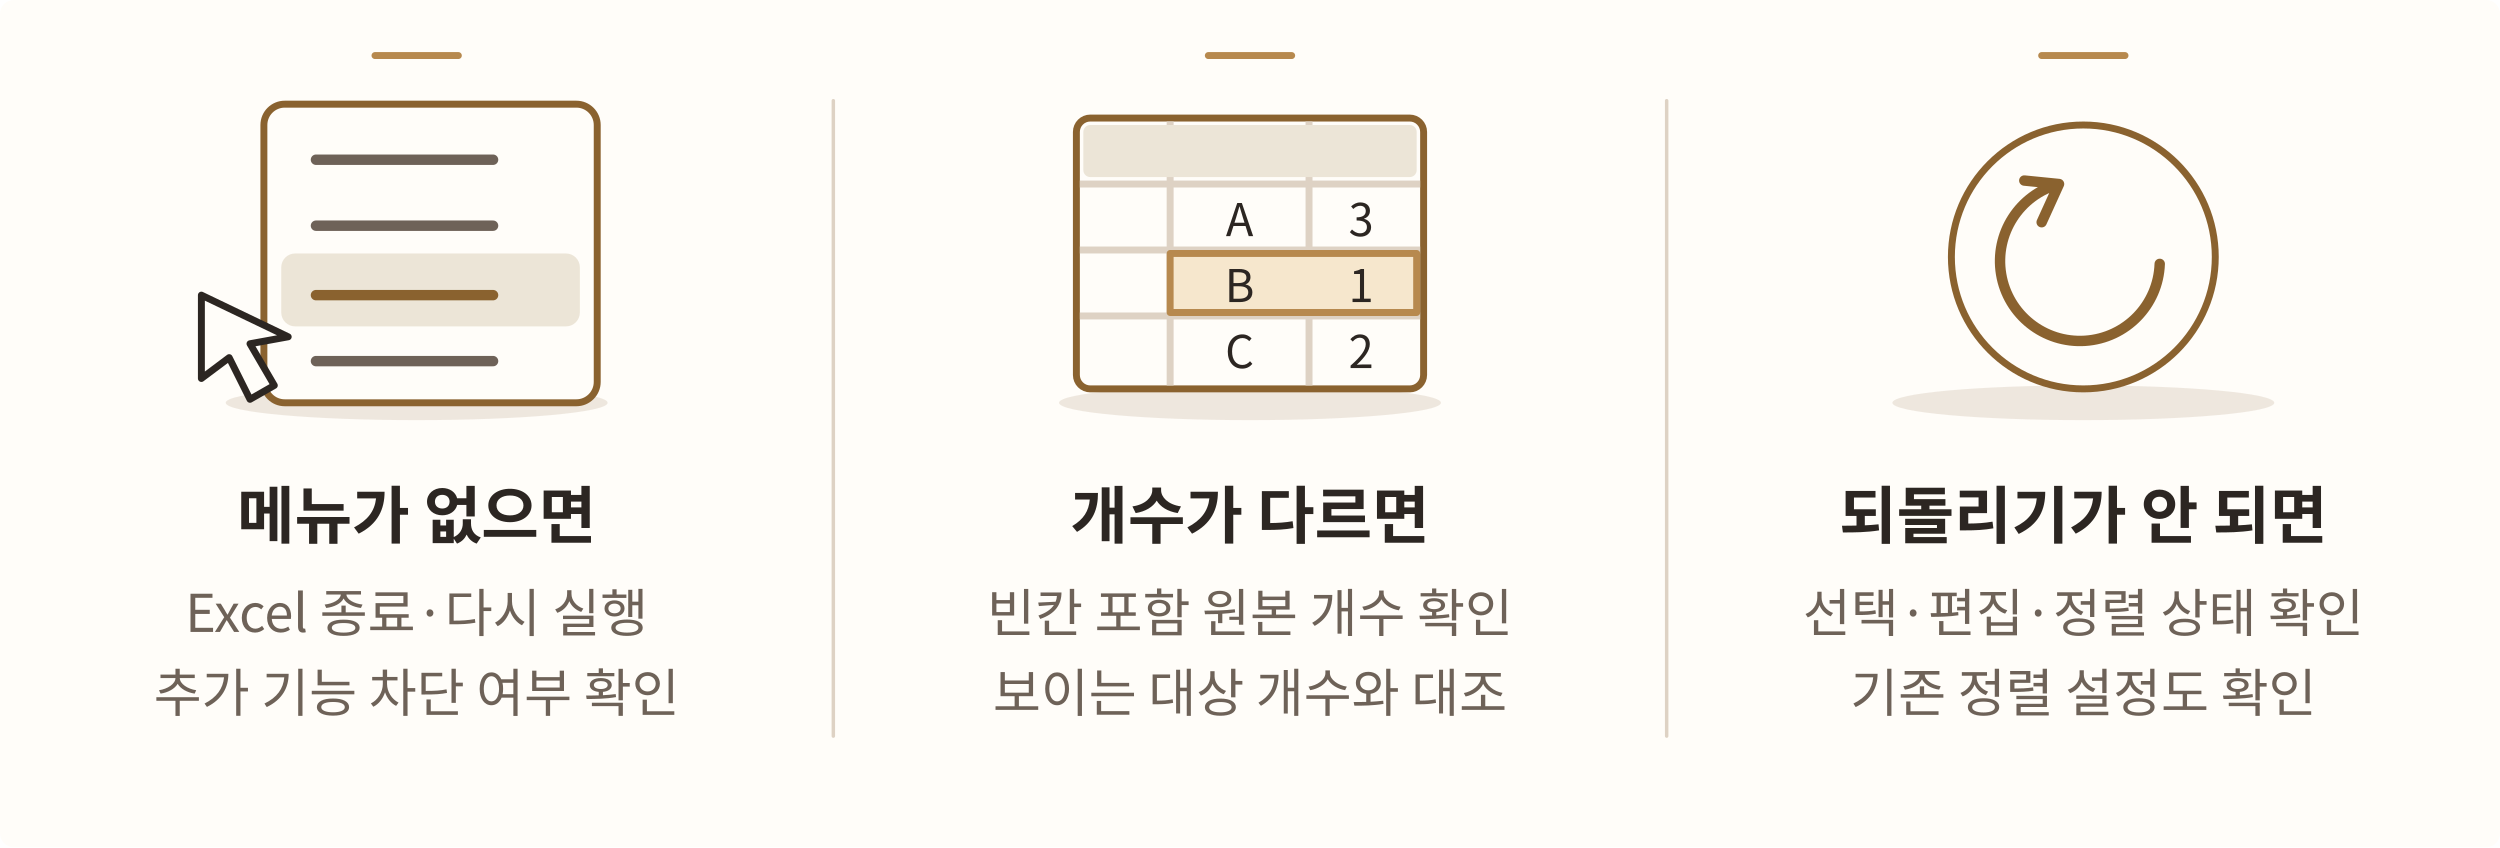
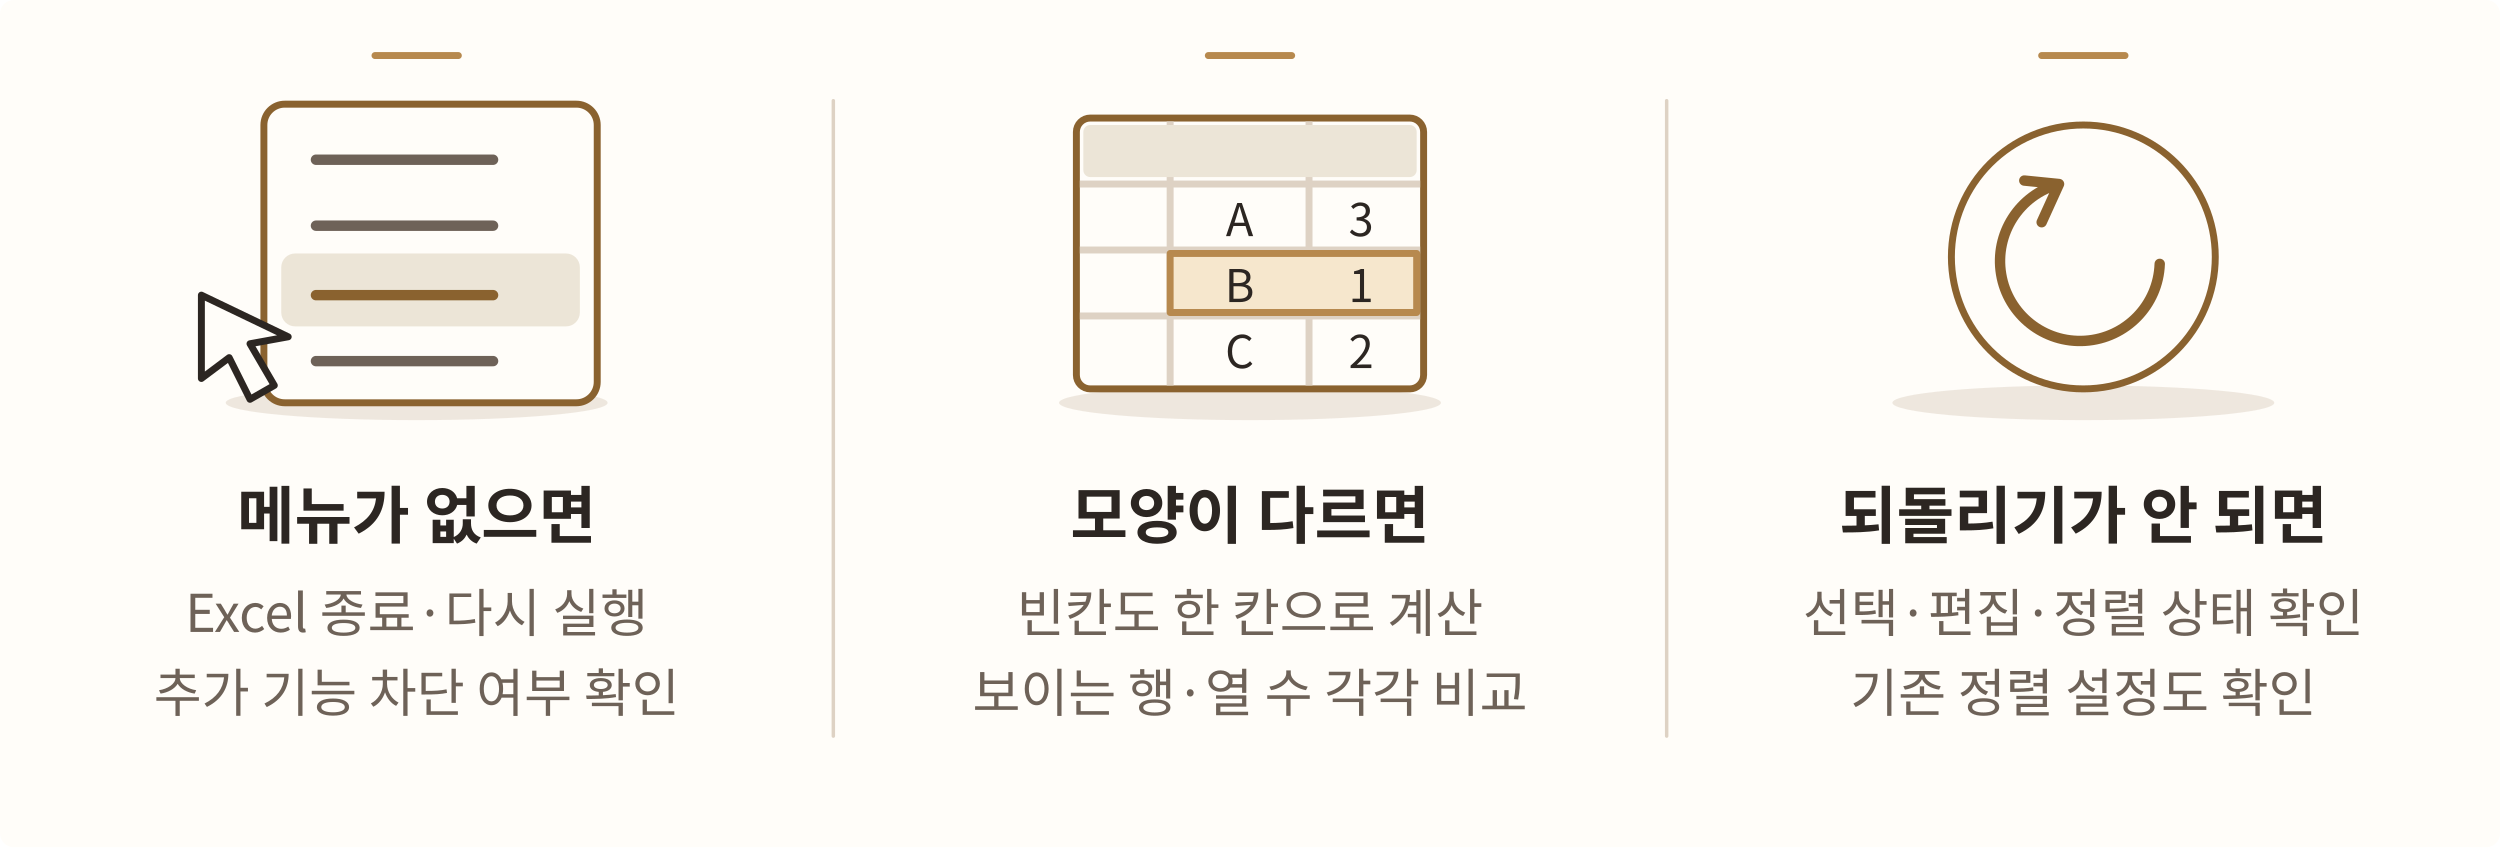
<svg xmlns="http://www.w3.org/2000/svg" width="720" height="244" viewBox="0 0 720 244" role="img" aria-labelledby="title desc">
  <g font-family="Noto Sans CJK KR, Noto Sans KR, Malgun Gothic, Segoe UI, sans-serif">
    <rect width="720" height="244" rx="4" fill="#fffdf9" />
    <path d="M108 16H132" fill="none" stroke="#b7894e" stroke-width="2" stroke-linecap="round" stroke-linejoin="round" />
    <g transform="translate(48 25)">
      <ellipse cx="72" cy="91" rx="55" ry="5" fill="#ded2c4" opacity=".5" />
      <rect x="28" y="5" width="96" height="86" rx="6" fill="#fffdf9" stroke="#8a622f" stroke-width="2" />
      <path d="M43 21H94" fill="none" stroke="#6e6258" stroke-width="3" stroke-linecap="round" stroke-linejoin="round" />
      <path d="M43 40H94" fill="none" stroke="#6e6258" stroke-width="3" stroke-linecap="round" stroke-linejoin="round" />
      <rect x="34" y="49" width="84" height="19" rx="3" fill="#ece5d7" stroke="#ece5d7" stroke-width="2" />
      <path d="M43 60H94" fill="none" stroke="#8a622f" stroke-width="3" stroke-linecap="round" stroke-linejoin="round" />
      <path d="M43 79H94" fill="none" stroke="#6e6258" stroke-width="3" stroke-linecap="round" stroke-linejoin="round" />
      <path d="M10 60L10 84L18 78L24 90L31 86L24 74L35 72Z" fill="#fffdf9" stroke="#2c2622" stroke-width="2" stroke-linecap="round" stroke-linejoin="round" />
    </g>
    <text x="120.0" y="155" font-size="18" fill="#2c2622" font-weight="700" text-anchor="middle">메뉴가 없으면</text>
    <text x="120.0" y="182" font-size="15" fill="#6e6258" font-weight="400" text-anchor="middle">Excel 종료·다시 실행</text>
    <text x="120.0" y="205" font-size="15" fill="#6e6258" font-weight="400" text-anchor="middle">추가 기능 차단 여부 확인</text>
    <path d="M240 29V212" fill="none" stroke="#ded2c4" stroke-width="1" stroke-linecap="round" stroke-linejoin="round" />
    <path d="M348 16H372" fill="none" stroke="#b7894e" stroke-width="2" stroke-linecap="round" stroke-linejoin="round" />
    <g transform="translate(288 25)">
      <ellipse cx="72" cy="91" rx="55" ry="5" fill="#ded2c4" opacity=".5" />
      <rect x="22" y="9" width="100" height="78" rx="4" fill="#fffdf9" stroke="#8a622f" stroke-width="2" />
      <path d="M23 28H121M49 10V86M89 10V86M23 47H121M23 66H121" fill="none" stroke="#ded2c4" stroke-width="2" />
      <rect x="24" y="11" width="96" height="15" rx="2" fill="#ece5d7" />
      <path d="M49 48H120V65H49Z" fill="#f6e7cd" stroke="#b7894e" stroke-width="2" stroke-linecap="round" stroke-linejoin="round" />
      <text x="69" y="43" font-size="13" fill="#2c2622" font-weight="400" text-anchor="middle">A</text>
      <text x="104" y="43" font-size="13" fill="#2c2622" font-weight="400" text-anchor="middle">3</text>
      <text x="69" y="62" font-size="13" fill="#2c2622" font-weight="400" text-anchor="middle">B</text>
      <text x="104" y="62" font-size="13" fill="#2c2622" font-weight="400" text-anchor="middle">1</text>
      <text x="69" y="81" font-size="13" fill="#2c2622" font-weight="400" text-anchor="middle">C</text>
      <text x="104" y="81" font-size="13" fill="#2c2622" font-weight="400" text-anchor="middle">2</text>
    </g>
-     <text x="360.0" y="155" font-size="18" fill="#2c2622" font-weight="700" text-anchor="middle">개수가 다르면</text>
-     <text x="360.0" y="182" font-size="15" fill="#6e6258" font-weight="400" text-anchor="middle">빈칸 포함 원본 개수 확인</text>
-     <text x="360.0" y="205" font-size="15" fill="#6e6258" font-weight="400" text-anchor="middle">보이는 대상 개수와 대조</text>
+     <text x="360.0" y="155" font-size="18" fill="#2c2622" font-weight="700" text-anchor="middle">모양이 다르면</text>
+     <text x="360.0" y="182" font-size="15" fill="#6e6258" font-weight="400" text-anchor="middle">빈칸도 한 칸으로 계산</text>
+     <text x="360.0" y="205" font-size="15" fill="#6e6258" font-weight="400" text-anchor="middle">보이는 행·열 수 각각 비교</text>
    <path d="M480 29V212" fill="none" stroke="#ded2c4" stroke-width="1" stroke-linecap="round" stroke-linejoin="round" />
    <path d="M588 16H612" fill="none" stroke="#b7894e" stroke-width="2" stroke-linecap="round" stroke-linejoin="round" />
    <g transform="translate(528 25)">
      <ellipse cx="72" cy="91" rx="55" ry="5" fill="#ded2c4" opacity=".5" />
      <circle cx="72" cy="49" r="38" fill="#fffdf9" stroke="#8a622f" stroke-width="2" />
      <path d="M94 51A23 23 0 1 1 65 28M65 28L55 27M65 28L60 39" fill="none" stroke="#8a622f" stroke-width="3" stroke-linecap="round" stroke-linejoin="round" />
    </g>
    <text x="600.0" y="155" font-size="18" fill="#2c2622" font-weight="700" text-anchor="middle">되돌리기가 안 되면</text>
    <text x="600.0" y="182" font-size="15" fill="#6e6258" font-weight="400" text-anchor="middle">선택·편집·정렬 상태 확인</text>
    <text x="600.0" y="205" font-size="15" fill="#6e6258" font-weight="400" text-anchor="middle">기존 정렬 설정도 확인</text>
  </g>
</svg>
